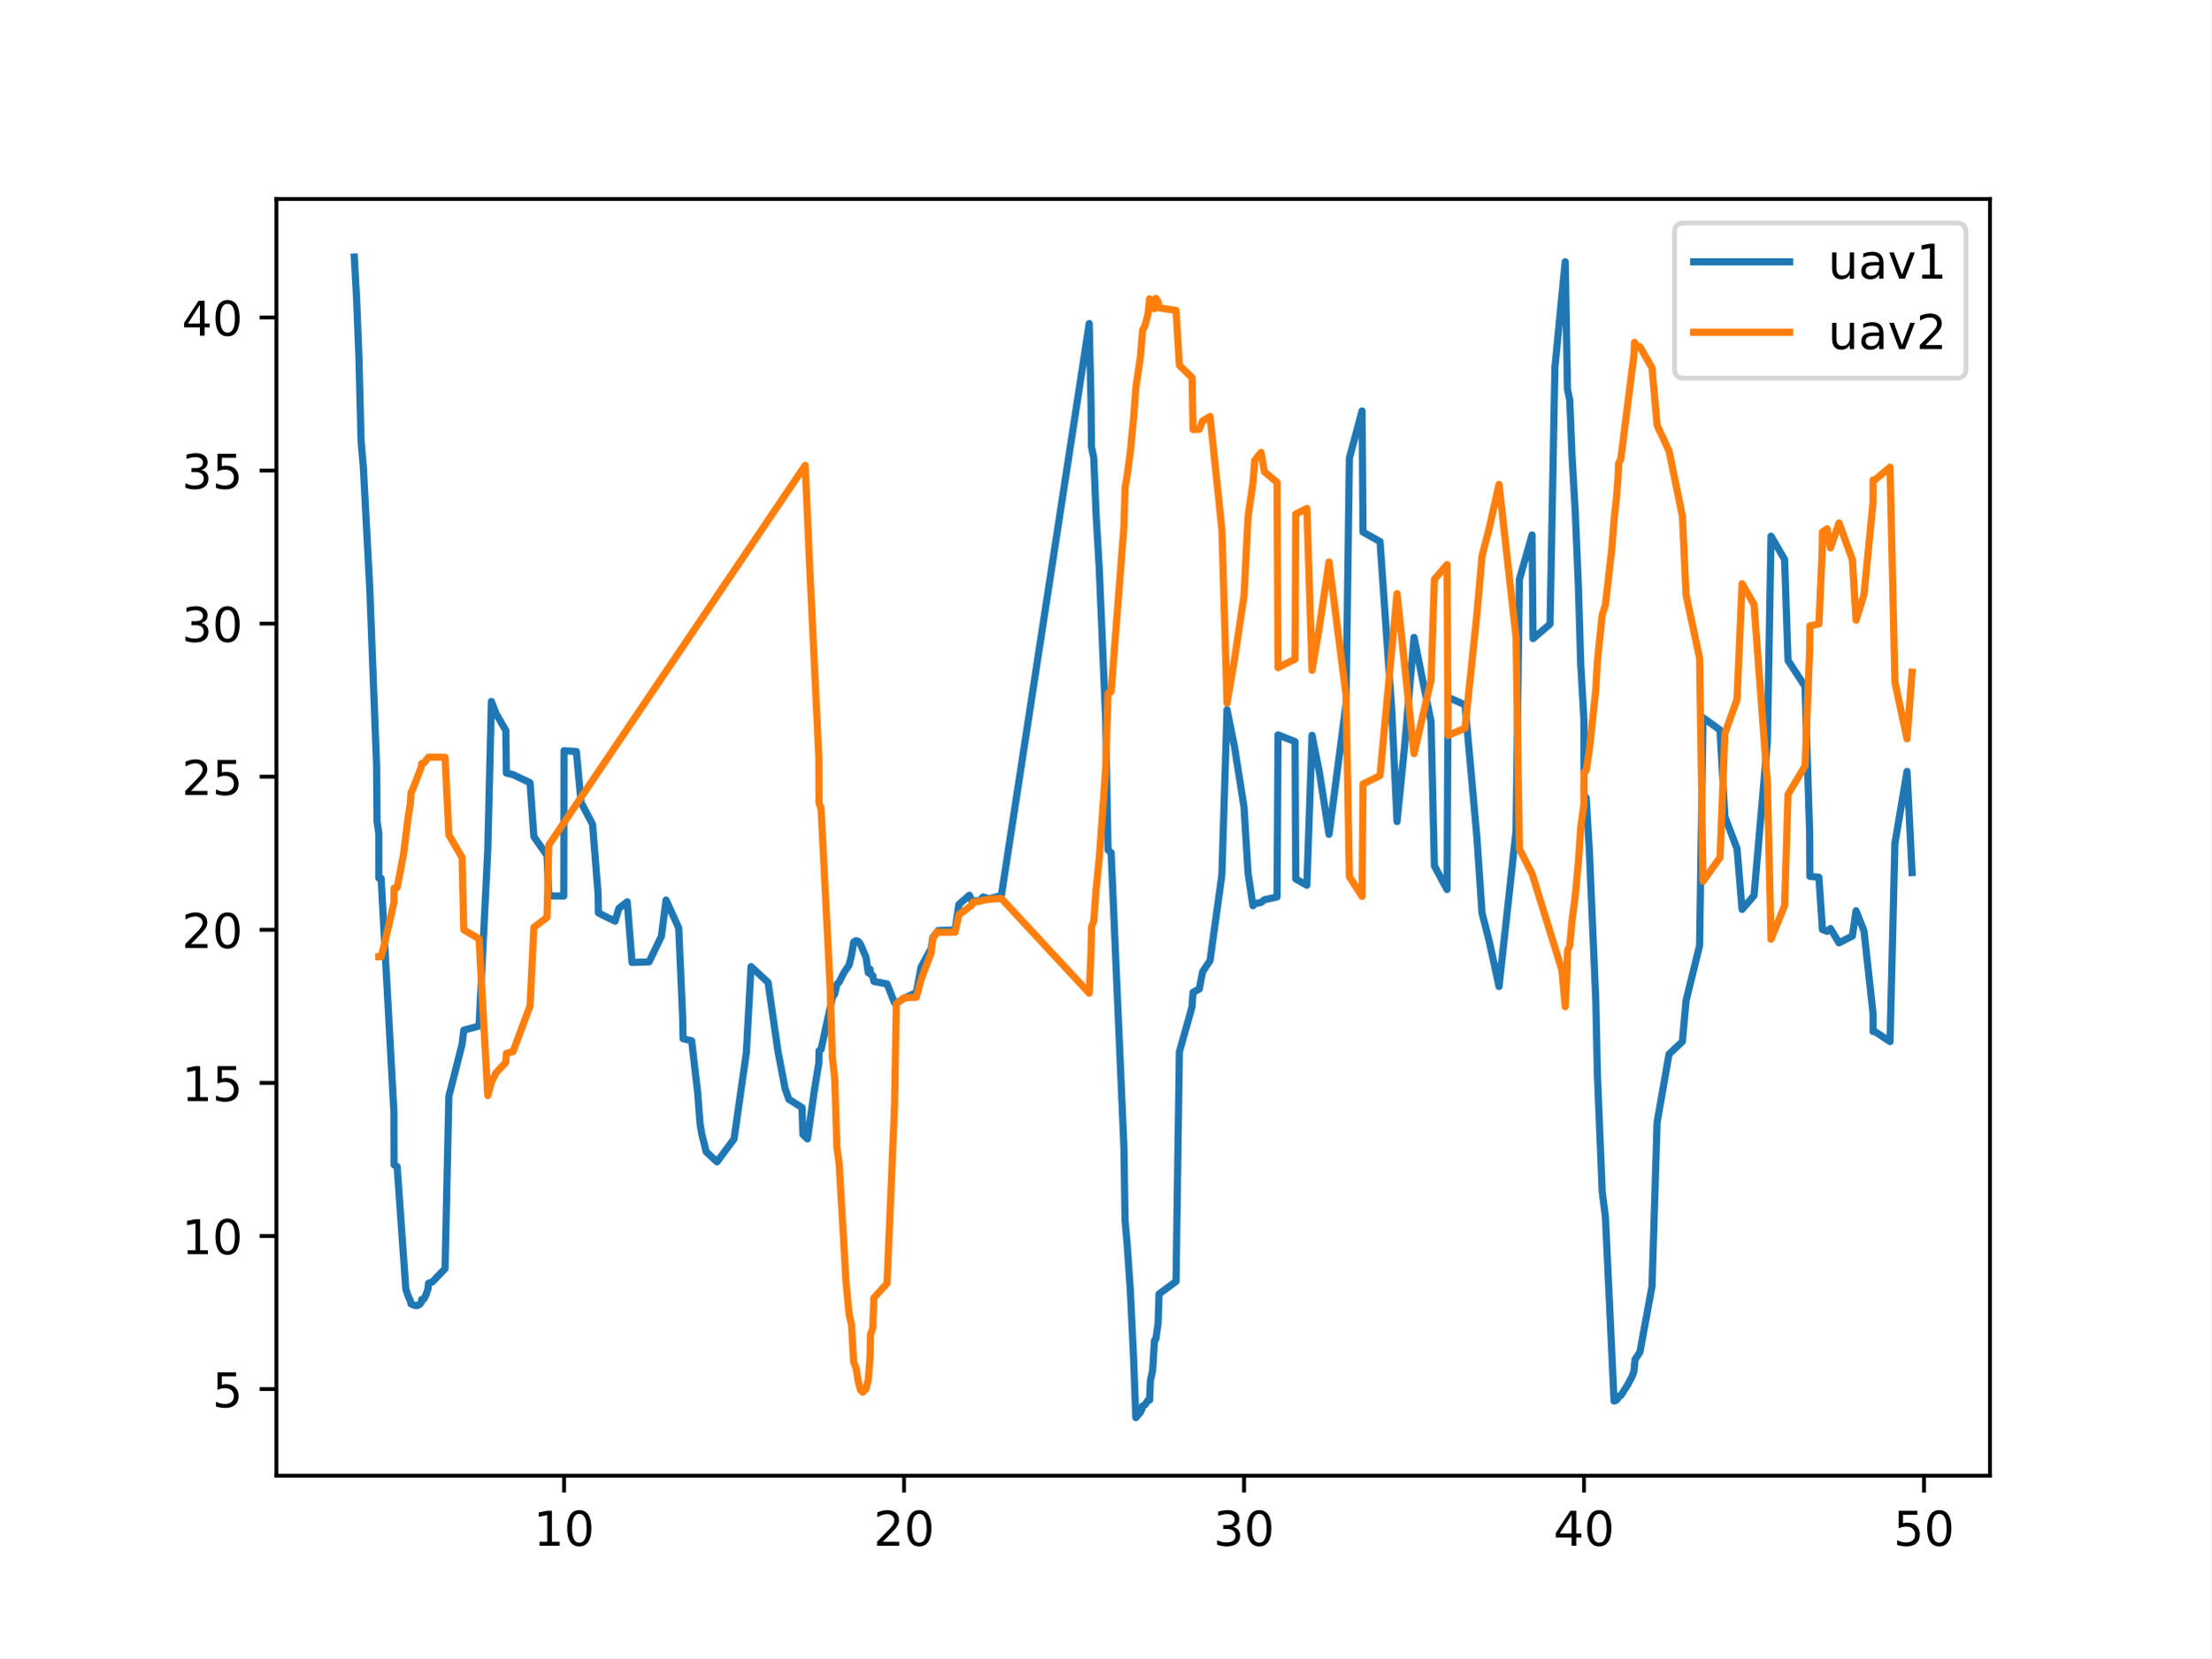
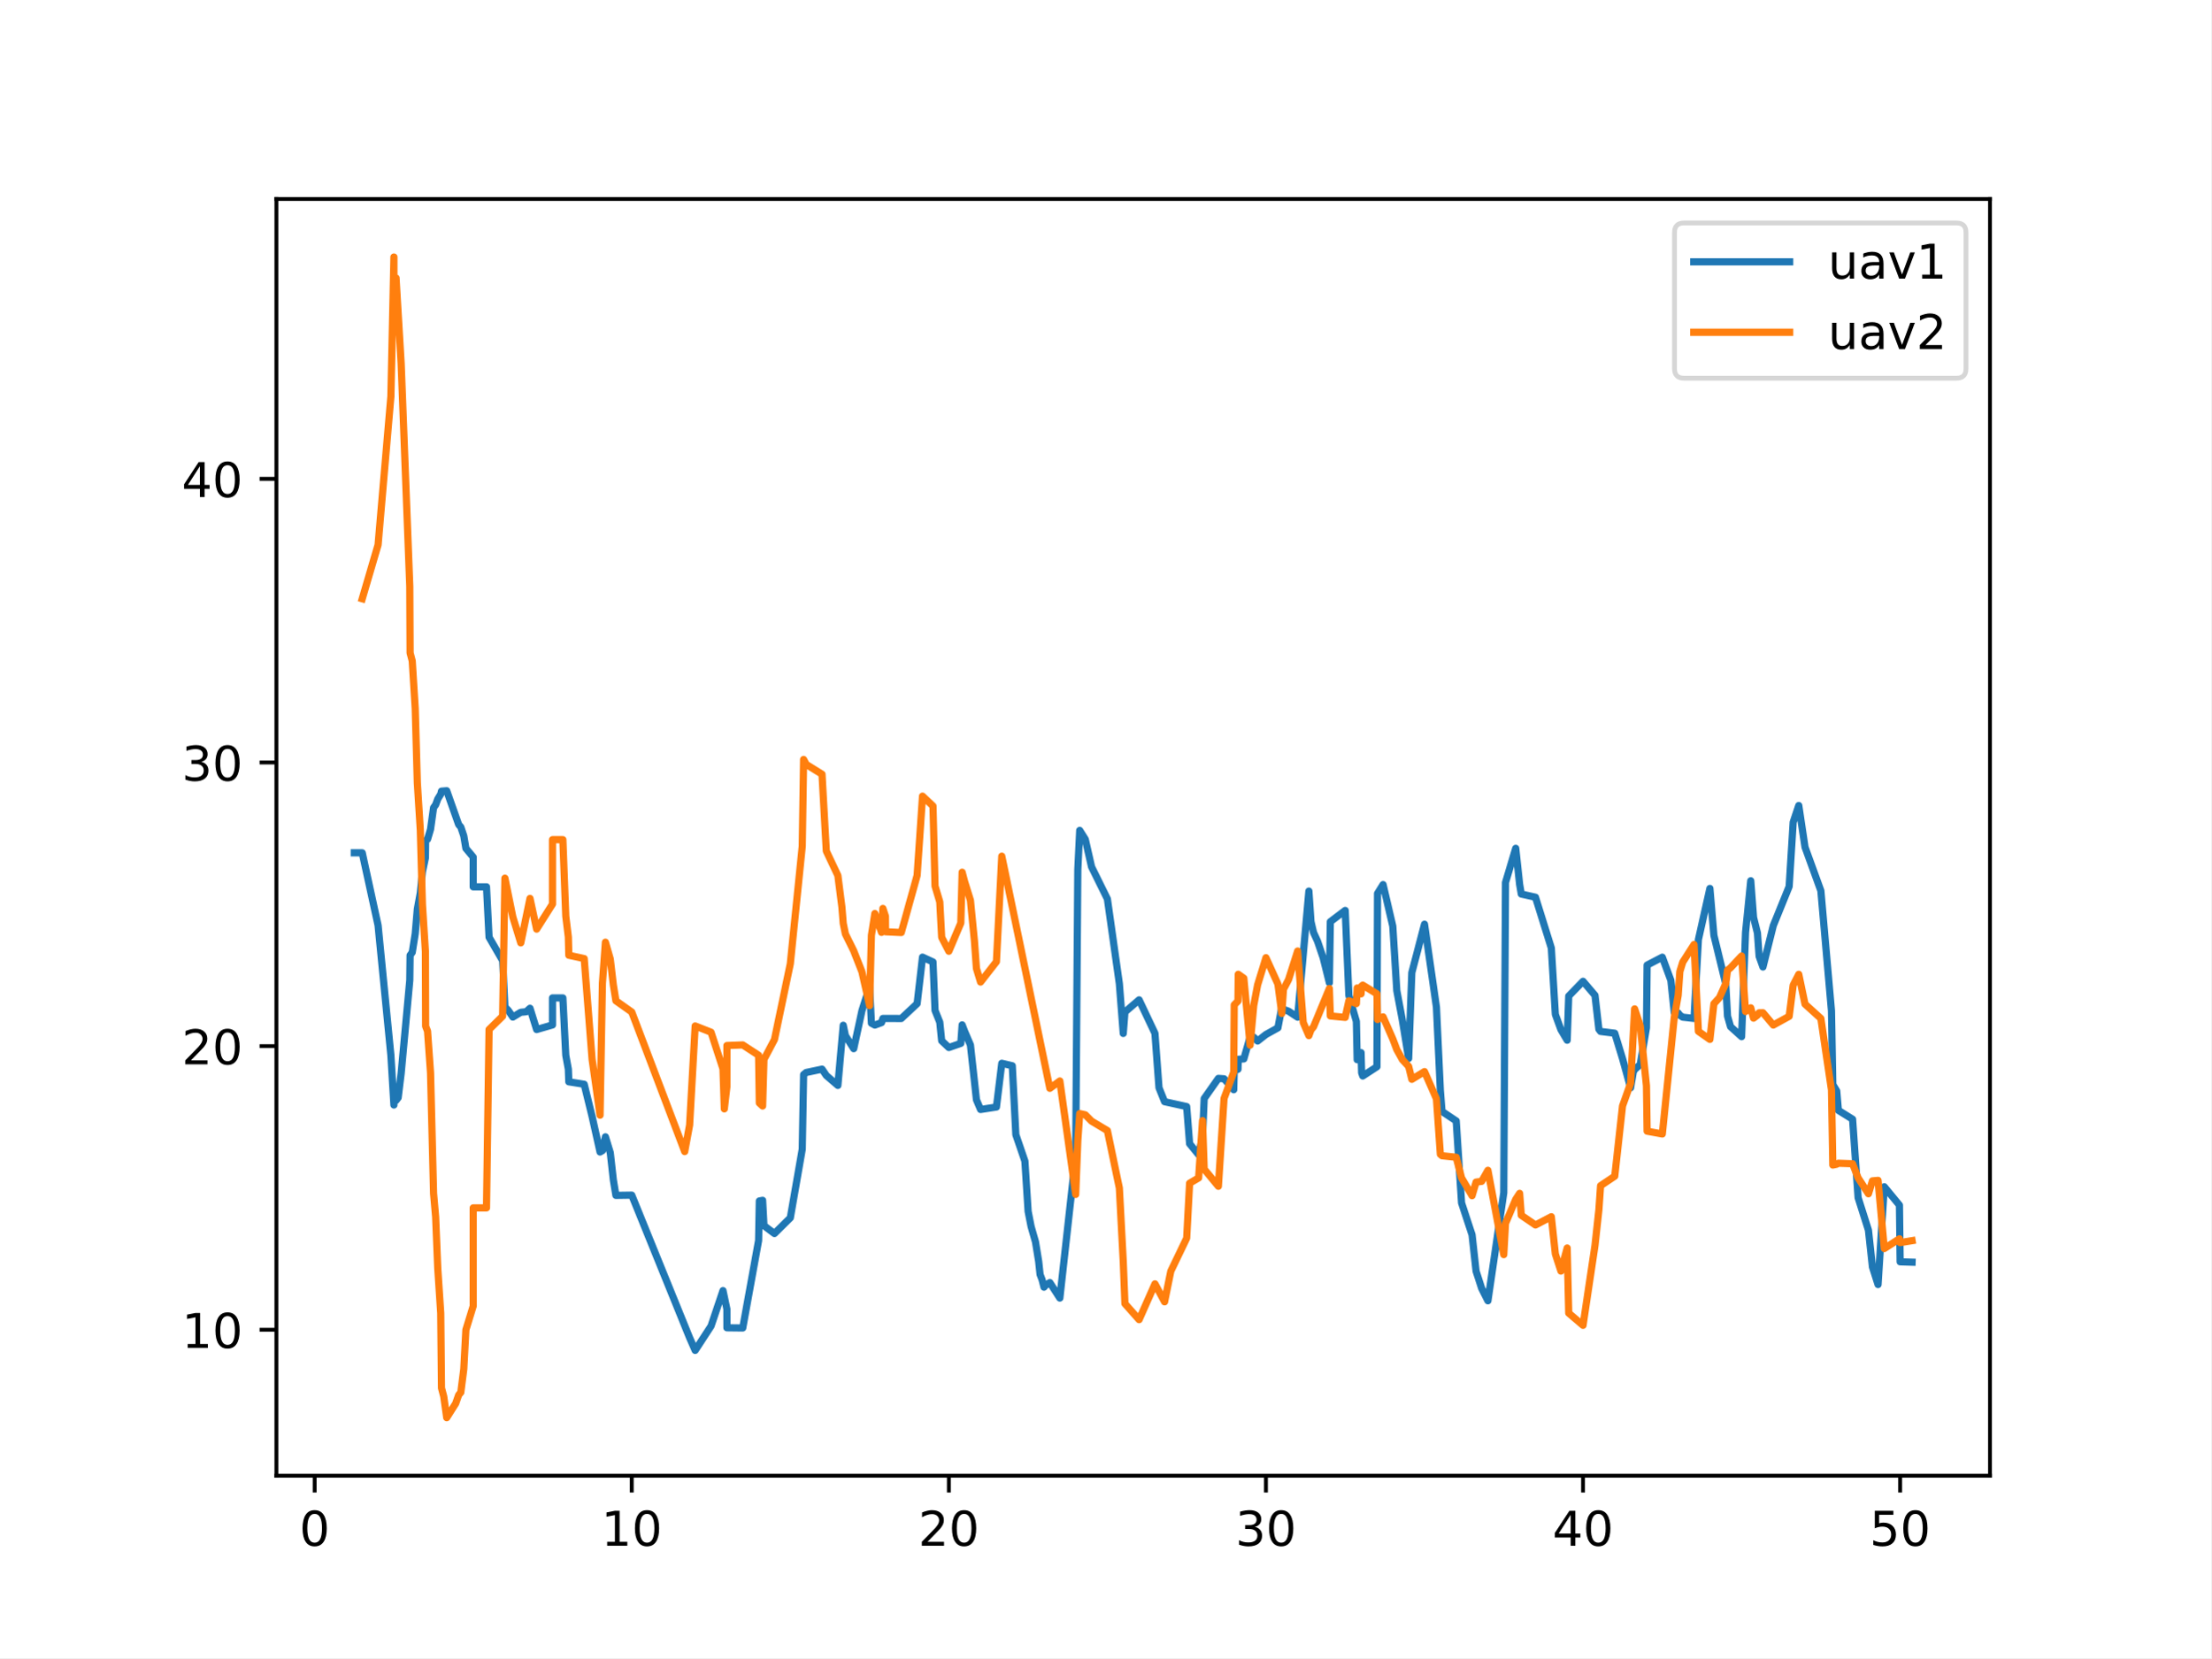
<svg xmlns="http://www.w3.org/2000/svg" xmlns:xlink="http://www.w3.org/1999/xlink" height="345.6pt" version="1.1" viewBox="0 0 460.8 345.6" width="460.8pt">
  <defs>
    <style type="text/css">*{stroke-linecap:butt;stroke-linejoin:round;}</style>
  </defs>
  <g id="figure_1">
    <g id="patch_1">
      <path d="M 0 345.6  L 460.8 345.6  L 460.8 0  L 0 0  z " style="fill:#ffffff;" />
    </g>
    <g id="axes_1">
      <g id="patch_2">
        <path d="M 57.6 307.584  L 414.72 307.584  L 414.72 41.472  L 57.6 41.472  z " style="fill:#ffffff;" />
      </g>
      <g id="matplotlib.axis_1">
        <g id="xtick_1">
          <g id="line2d_1">
            <defs>
-               <path d="M 0 0  L 0 3.5  " id="ma705b32aa2" style="stroke:#000000;stroke-width:0.8;" />
+               <path d="M 0 0  L 0 3.5  " id="md466b79870" style="stroke:#000000;stroke-width:0.8;" />
            </defs>
            <g>
-               <use style="stroke:#000000;stroke-width:0.8;" x="117.545" xlink:href="#ma705b32aa2" y="307.584" />
+               <use style="stroke:#000000;stroke-width:0.8;" x="65.572" xlink:href="#md466b79870" y="307.584" />
            </g>
          </g>
          <g id="text_1">
-             <g transform="translate(111.1828 322.1824)scale(0.1 -0.1)">
-               <defs>
-                 <path d="M 12.406 8.297  L 28.516 8.297  L 28.516 63.922  L 10.984 60.406  L 10.984 69.391  L 28.422 72.906  L 38.281 72.906  L 38.281 8.297  L 54.391 8.297  L 54.391 0  L 12.406 0  z " id="DejaVuSans-49" />
+             <g transform="translate(62.39086 322.1824)scale(0.1 -0.1)">
+               <defs>
                <path d="M 31.781 66.406  Q 24.172 66.406 20.328 58.906  Q 16.5 51.422 16.5 36.375  Q 16.5 21.391 20.328 13.891  Q 24.172 6.391 31.781 6.391  Q 39.453 6.391 43.281 13.891  Q 47.125 21.391 47.125 36.375  Q 47.125 51.422 43.281 58.906  Q 39.453 66.406 31.781 66.406  z M 31.781 74.219  Q 44.047 74.219 50.516 64.516  Q 56.984 54.828 56.984 36.375  Q 56.984 17.969 50.516 8.266  Q 44.047 -1.422 31.781 -1.422  Q 19.531 -1.422 13.062 8.266  Q 6.594 17.969 6.594 36.375  Q 6.594 54.828 13.062 64.516  Q 19.531 74.219 31.781 74.219  z " id="DejaVuSans-48" />
              </defs>
-               <use xlink:href="#DejaVuSans-49" />
-               <use x="63.623" xlink:href="#DejaVuSans-48" />
+               <use xlink:href="#DejaVuSans-48" />
            </g>
          </g>
        </g>
        <g id="xtick_2">
          <g id="line2d_2">
            <g>
-               <use style="stroke:#000000;stroke-width:0.8;" x="188.403" xlink:href="#ma705b32aa2" y="307.584" />
+               <use style="stroke:#000000;stroke-width:0.8;" x="131.657" xlink:href="#md466b79870" y="307.584" />
            </g>
          </g>
          <g id="text_2">
-             <g transform="translate(182.0405 322.1824)scale(0.1 -0.1)">
-               <defs>
-                 <path d="M 19.188 8.297  L 53.609 8.297  L 53.609 0  L 7.328 0  L 7.328 8.297  Q 12.938 14.109 22.625 23.891  Q 32.328 33.688 34.812 36.531  Q 39.547 41.844 41.422 45.531  Q 43.312 49.219 43.312 52.781  Q 43.312 58.594 39.234 62.25  Q 35.156 65.922 28.609 65.922  Q 23.969 65.922 18.812 64.312  Q 13.672 62.703 7.812 59.422  L 7.812 69.391  Q 13.766 71.781 18.938 73  Q 24.125 74.219 28.422 74.219  Q 39.75 74.219 46.484 68.547  Q 53.219 62.891 53.219 53.422  Q 53.219 48.922 51.531 44.891  Q 49.859 40.875 45.406 35.406  Q 44.188 33.984 37.641 27.219  Q 31.109 20.453 19.188 8.297  z " id="DejaVuSans-50" />
-               </defs>
-               <use xlink:href="#DejaVuSans-50" />
+             <g transform="translate(125.2945 322.1824)scale(0.1 -0.1)">
+               <defs>
+                 <path d="M 12.406 8.297  L 28.516 8.297  L 28.516 63.922  L 10.984 60.406  L 10.984 69.391  L 28.422 72.906  L 38.281 72.906  L 38.281 8.297  L 54.391 8.297  L 54.391 0  L 12.406 0  z " id="DejaVuSans-49" />
+               </defs>
+               <use xlink:href="#DejaVuSans-49" />
              <use x="63.623" xlink:href="#DejaVuSans-48" />
            </g>
          </g>
        </g>
        <g id="xtick_3">
          <g id="line2d_3">
            <g>
-               <use style="stroke:#000000;stroke-width:0.8;" x="259.261" xlink:href="#ma705b32aa2" y="307.584" />
+               <use style="stroke:#000000;stroke-width:0.8;" x="197.742" xlink:href="#md466b79870" y="307.584" />
            </g>
          </g>
          <g id="text_3">
-             <g transform="translate(252.8982 322.1824)scale(0.1 -0.1)">
-               <defs>
-                 <path d="M 40.578 39.312  Q 47.656 37.797 51.625 33  Q 55.609 28.219 55.609 21.188  Q 55.609 10.406 48.188 4.484  Q 40.766 -1.422 27.094 -1.422  Q 22.516 -1.422 17.656 -0.516  Q 12.797 0.391 7.625 2.203  L 7.625 11.719  Q 11.719 9.328 16.594 8.109  Q 21.484 6.891 26.812 6.891  Q 36.078 6.891 40.938 10.547  Q 45.797 14.203 45.797 21.188  Q 45.797 27.641 41.281 31.266  Q 36.766 34.906 28.719 34.906  L 20.219 34.906  L 20.219 43.016  L 29.109 43.016  Q 36.375 43.016 40.234 45.922  Q 44.094 48.828 44.094 54.297  Q 44.094 59.906 40.109 62.906  Q 36.141 65.922 28.719 65.922  Q 24.656 65.922 20.016 65.031  Q 15.375 64.156 9.812 62.312  L 9.812 71.094  Q 15.438 72.656 20.344 73.438  Q 25.25 74.219 29.594 74.219  Q 40.828 74.219 47.359 69.109  Q 53.906 64.016 53.906 55.328  Q 53.906 49.266 50.438 45.094  Q 46.969 40.922 40.578 39.312  z " id="DejaVuSans-51" />
-               </defs>
-               <use xlink:href="#DejaVuSans-51" />
+             <g transform="translate(191.3794 322.1824)scale(0.1 -0.1)">
+               <defs>
+                 <path d="M 19.188 8.297  L 53.609 8.297  L 53.609 0  L 7.328 0  L 7.328 8.297  Q 12.938 14.109 22.625 23.891  Q 32.328 33.688 34.812 36.531  Q 39.547 41.844 41.422 45.531  Q 43.312 49.219 43.312 52.781  Q 43.312 58.594 39.234 62.25  Q 35.156 65.922 28.609 65.922  Q 23.969 65.922 18.812 64.312  Q 13.672 62.703 7.812 59.422  L 7.812 69.391  Q 13.766 71.781 18.938 73  Q 24.125 74.219 28.422 74.219  Q 39.75 74.219 46.484 68.547  Q 53.219 62.891 53.219 53.422  Q 53.219 48.922 51.531 44.891  Q 49.859 40.875 45.406 35.406  Q 44.188 33.984 37.641 27.219  Q 31.109 20.453 19.188 8.297  z " id="DejaVuSans-50" />
+               </defs>
+               <use xlink:href="#DejaVuSans-50" />
              <use x="63.623" xlink:href="#DejaVuSans-48" />
            </g>
          </g>
        </g>
        <g id="xtick_4">
          <g id="line2d_4">
            <g>
-               <use style="stroke:#000000;stroke-width:0.8;" x="330.118" xlink:href="#ma705b32aa2" y="307.584" />
+               <use style="stroke:#000000;stroke-width:0.8;" x="263.827" xlink:href="#md466b79870" y="307.584" />
            </g>
          </g>
          <g id="text_4">
-             <g transform="translate(323.756 322.1824)scale(0.1 -0.1)">
-               <defs>
-                 <path d="M 37.797 64.312  L 12.891 25.391  L 37.797 25.391  z M 35.203 72.906  L 47.609 72.906  L 47.609 25.391  L 58.016 25.391  L 58.016 17.188  L 47.609 17.188  L 47.609 0  L 37.797 0  L 37.797 17.188  L 4.891 17.188  L 4.891 26.703  z " id="DejaVuSans-52" />
-               </defs>
-               <use xlink:href="#DejaVuSans-52" />
+             <g transform="translate(257.4643 322.1824)scale(0.1 -0.1)">
+               <defs>
+                 <path d="M 40.578 39.312  Q 47.656 37.797 51.625 33  Q 55.609 28.219 55.609 21.188  Q 55.609 10.406 48.188 4.484  Q 40.766 -1.422 27.094 -1.422  Q 22.516 -1.422 17.656 -0.516  Q 12.797 0.391 7.625 2.203  L 7.625 11.719  Q 11.719 9.328 16.594 8.109  Q 21.484 6.891 26.812 6.891  Q 36.078 6.891 40.938 10.547  Q 45.797 14.203 45.797 21.188  Q 45.797 27.641 41.281 31.266  Q 36.766 34.906 28.719 34.906  L 20.219 34.906  L 20.219 43.016  L 29.109 43.016  Q 36.375 43.016 40.234 45.922  Q 44.094 48.828 44.094 54.297  Q 44.094 59.906 40.109 62.906  Q 36.141 65.922 28.719 65.922  Q 24.656 65.922 20.016 65.031  Q 15.375 64.156 9.812 62.312  L 9.812 71.094  Q 15.438 72.656 20.344 73.438  Q 25.25 74.219 29.594 74.219  Q 40.828 74.219 47.359 69.109  Q 53.906 64.016 53.906 55.328  Q 53.906 49.266 50.438 45.094  Q 46.969 40.922 40.578 39.312  z " id="DejaVuSans-51" />
+               </defs>
+               <use xlink:href="#DejaVuSans-51" />
              <use x="63.623" xlink:href="#DejaVuSans-48" />
            </g>
          </g>
        </g>
        <g id="xtick_5">
          <g id="line2d_5">
            <g>
-               <use style="stroke:#000000;stroke-width:0.8;" x="400.976" xlink:href="#ma705b32aa2" y="307.584" />
+               <use style="stroke:#000000;stroke-width:0.8;" x="329.912" xlink:href="#md466b79870" y="307.584" />
            </g>
          </g>
          <g id="text_5">
-             <g transform="translate(394.6137 322.1824)scale(0.1 -0.1)">
+             <g transform="translate(323.5492 322.1824)scale(0.1 -0.1)">
+               <defs>
+                 <path d="M 37.797 64.312  L 12.891 25.391  L 37.797 25.391  z M 35.203 72.906  L 47.609 72.906  L 47.609 25.391  L 58.016 25.391  L 58.016 17.188  L 47.609 17.188  L 47.609 0  L 37.797 0  L 37.797 17.188  L 4.891 17.188  L 4.891 26.703  z " id="DejaVuSans-52" />
+               </defs>
+               <use xlink:href="#DejaVuSans-52" />
+               <use x="63.623" xlink:href="#DejaVuSans-48" />
+             </g>
+           </g>
+         </g>
+         <g id="xtick_6">
+           <g id="line2d_6">
+             <g>
+               <use style="stroke:#000000;stroke-width:0.8;" x="395.997" xlink:href="#md466b79870" y="307.584" />
+             </g>
+           </g>
+           <g id="text_6">
+             <g transform="translate(389.6341 322.1824)scale(0.1 -0.1)">
              <defs>
                <path d="M 10.797 72.906  L 49.516 72.906  L 49.516 64.594  L 19.828 64.594  L 19.828 46.734  Q 21.969 47.469 24.109 47.828  Q 26.266 48.188 28.422 48.188  Q 40.625 48.188 47.75 41.5  Q 54.891 34.812 54.891 23.391  Q 54.891 11.625 47.562 5.094  Q 40.234 -1.422 26.906 -1.422  Q 22.312 -1.422 17.547 -0.641  Q 12.797 0.141 7.719 1.703  L 7.719 11.625  Q 12.109 9.234 16.797 8.062  Q 21.484 6.891 26.703 6.891  Q 35.156 6.891 40.078 11.328  Q 45.016 15.766 45.016 23.391  Q 45.016 31 40.078 35.438  Q 35.156 39.891 26.703 39.891  Q 22.75 39.891 18.812 39.016  Q 14.891 38.141 10.797 36.281  z " id="DejaVuSans-53" />
              </defs>
              <use xlink:href="#DejaVuSans-53" />
              <use x="63.623" xlink:href="#DejaVuSans-48" />
            </g>
          </g>
        </g>
      </g>
      <g id="matplotlib.axis_2">
        <g id="ytick_1">
-           <g id="line2d_6">
+           <g id="line2d_7">
            <defs>
-               <path d="M 0 0  L -3.5 0  " id="me03de11a78" style="stroke:#000000;stroke-width:0.8;" />
+               <path d="M 0 0  L -3.5 0  " id="m9266d9f824" style="stroke:#000000;stroke-width:0.8;" />
            </defs>
            <g>
-               <use style="stroke:#000000;stroke-width:0.8;" x="57.6" xlink:href="#me03de11a78" y="289.53" />
-             </g>
-           </g>
-           <g id="text_6">
-             <g transform="translate(44.2375 293.3296)scale(0.1 -0.1)">
-               <use xlink:href="#DejaVuSans-53" />
+               <use style="stroke:#000000;stroke-width:0.8;" x="57.6" xlink:href="#m9266d9f824" y="277.158" />
+             </g>
+           </g>
+           <g id="text_7">
+             <g transform="translate(37.875 280.9575)scale(0.1 -0.1)">
+               <use xlink:href="#DejaVuSans-49" />
+               <use x="63.623" xlink:href="#DejaVuSans-48" />
            </g>
          </g>
        </g>
        <g id="ytick_2">
-           <g id="line2d_7">
-             <g>
-               <use style="stroke:#000000;stroke-width:0.8;" x="57.6" xlink:href="#me03de11a78" y="257.62" />
-             </g>
-           </g>
-           <g id="text_7">
-             <g transform="translate(37.875 261.4195)scale(0.1 -0.1)">
-               <use xlink:href="#DejaVuSans-49" />
+           <g id="line2d_8">
+             <g>
+               <use style="stroke:#000000;stroke-width:0.8;" x="57.6" xlink:href="#m9266d9f824" y="218.04" />
+             </g>
+           </g>
+           <g id="text_8">
+             <g transform="translate(37.875 221.839)scale(0.1 -0.1)">
+               <use xlink:href="#DejaVuSans-50" />
              <use x="63.623" xlink:href="#DejaVuSans-48" />
            </g>
          </g>
        </g>
        <g id="ytick_3">
-           <g id="line2d_8">
-             <g>
-               <use style="stroke:#000000;stroke-width:0.8;" x="57.6" xlink:href="#me03de11a78" y="225.71" />
-             </g>
-           </g>
-           <g id="text_8">
-             <g transform="translate(37.875 229.5094)scale(0.1 -0.1)">
-               <use xlink:href="#DejaVuSans-49" />
-               <use x="63.623" xlink:href="#DejaVuSans-53" />
+           <g id="line2d_9">
+             <g>
+               <use style="stroke:#000000;stroke-width:0.8;" x="57.6" xlink:href="#m9266d9f824" y="158.921" />
+             </g>
+           </g>
+           <g id="text_9">
+             <g transform="translate(37.875 162.7204)scale(0.1 -0.1)">
+               <use xlink:href="#DejaVuSans-51" />
+               <use x="63.623" xlink:href="#DejaVuSans-48" />
            </g>
          </g>
        </g>
        <g id="ytick_4">
-           <g id="line2d_9">
-             <g>
-               <use style="stroke:#000000;stroke-width:0.8;" x="57.6" xlink:href="#me03de11a78" y="193.8" />
-             </g>
-           </g>
-           <g id="text_9">
-             <g transform="translate(37.875 197.5994)scale(0.1 -0.1)">
-               <use xlink:href="#DejaVuSans-50" />
-               <use x="63.623" xlink:href="#DejaVuSans-48" />
-             </g>
-           </g>
-         </g>
-         <g id="ytick_5">
          <g id="line2d_10">
            <g>
-               <use style="stroke:#000000;stroke-width:0.8;" x="57.6" xlink:href="#me03de11a78" y="161.89" />
+               <use style="stroke:#000000;stroke-width:0.8;" x="57.6" xlink:href="#m9266d9f824" y="99.803" />
            </g>
          </g>
          <g id="text_10">
-             <g transform="translate(37.875 165.6893)scale(0.1 -0.1)">
-               <use xlink:href="#DejaVuSans-50" />
-               <use x="63.623" xlink:href="#DejaVuSans-53" />
-             </g>
-           </g>
-         </g>
-         <g id="ytick_6">
-           <g id="line2d_11">
-             <g>
-               <use style="stroke:#000000;stroke-width:0.8;" x="57.6" xlink:href="#me03de11a78" y="129.98" />
-             </g>
-           </g>
-           <g id="text_11">
-             <g transform="translate(37.875 133.7792)scale(0.1 -0.1)">
-               <use xlink:href="#DejaVuSans-51" />
-               <use x="63.623" xlink:href="#DejaVuSans-48" />
-             </g>
-           </g>
-         </g>
-         <g id="ytick_7">
-           <g id="line2d_12">
-             <g>
-               <use style="stroke:#000000;stroke-width:0.8;" x="57.6" xlink:href="#me03de11a78" y="98.07" />
-             </g>
-           </g>
-           <g id="text_12">
-             <g transform="translate(37.875 101.8691)scale(0.1 -0.1)">
-               <use xlink:href="#DejaVuSans-51" />
-               <use x="63.623" xlink:href="#DejaVuSans-53" />
-             </g>
-           </g>
-         </g>
-         <g id="ytick_8">
-           <g id="line2d_13">
-             <g>
-               <use style="stroke:#000000;stroke-width:0.8;" x="57.6" xlink:href="#me03de11a78" y="66.16" />
-             </g>
-           </g>
-           <g id="text_13">
-             <g transform="translate(37.875 69.959)scale(0.1 -0.1)">
+             <g transform="translate(37.875 103.6018)scale(0.1 -0.1)">
              <use xlink:href="#DejaVuSans-52" />
              <use x="63.623" xlink:href="#DejaVuSans-48" />
            </g>
          </g>
        </g>
      </g>
-       <g id="line2d_14">
-         <path clip-path="url(#p85775f04db)" d="M 73.833 53.568  L 74.305 62.088  L 74.777 73.87  L 75.25 91.979  L 75.722 97.452  L 77.058 122.668  L 78.476 159.461  L 78.574 171.26  L 78.946 173.711  L 78.948 183.024  L 79.42 183.067  L 82.093 231.862  L 82.116 242.781  L 82.761 243.155  L 84.569 268.643  L 85.041 270.126  L 85.514 271.148  L 85.659 271.781  L 86.459 272.093  L 86.931 272.137  L 87.403 271.922  L 87.803 271.452  L 87.876 270.859  L 88.348 270.733  L 88.821 269.776  L 89.202 268.593  L 89.293 267.483  L 90.084 267.2  L 92.745 264.439  L 93.544 228.486  L 96.288 217.688  L 96.661 214.707  L 99.831 213.861  L 101.65 177.143  L 102.402 146.213  L 103.374 148.73  L 105.417 152.269  L 105.518 161.13  L 106.917 161.455  L 110.46 163.142  L 111.259 174.393  L 114.002 178.287  L 114.375 186.748  L 117.492 186.762  L 117.545 156.476  L 120.116 156.639  L 121.088 167.251  L 123.477 171.791  L 124.631 186.154  L 124.7 190.235  L 125.164 190.517  L 128.174 192.001  L 128.973 189.333  L 130.707 187.97  L 131.717 200.607  L 135.26 200.488  L 137.83 195.157  L 138.803 187.599  L 141.447 193.426  L 142.263 212.059  L 142.346 216.498  L 144.147 216.94  L 145.4 227.821  L 145.888 234.214  L 146.263 236.424  L 147.174 240.07  L 149.431 242.164  L 152.974 237.398  L 155.545 219.347  L 156.517 201.476  L 160.06 204.764  L 162.113 219.034  L 163.603 226.862  L 164.402 229.136  L 167.146 230.855  L 167.327 236.483  L 168.274 237.386  L 169.691 227.382  L 170.636 221.621  L 170.689 219.016  L 171.108 218.736  L 173.47 207.877  L 173.942 207.218  L 174.415 205.129  L 174.887 204.696  L 175.832 202.806  L 176.972 201.103  L 177.445 199.089  L 177.917 196.343  L 178.39 196.064  L 178.862 196.224  L 179.334 196.828  L 180.475 199.505  L 180.947 202.735  L 181.317 202.015  L 181.42 203.068  L 181.892 203.346  L 182.117 204.555  L 184.86 205.085  L 186.429 209.049  L 186.794 209.093  L 188.403 208.095  L 190.974 206.867  L 191.946 201.594  L 194.042 197.744  L 194.417 195.386  L 195.489 193.966  L 199.032 193.834  L 199.831 188.523  L 202.014 186.597  L 202.575 187.883  L 202.787 187.743  L 204.143 187.766  L 204.884 186.958  L 206.117 187.337  L 208.688 186.656  L 226.999 67.433  L 227.375 83.962  L 227.471 93.133  L 227.944 95.49  L 228.416 106.987  L 229.084 118.448  L 230.42 149.945  L 230.918 177.15  L 231.561 177.735  L 234.233 239.225  L 234.461 254.306  L 234.901 259.361  L 235.569 269.002  L 236.237 283.003  L 236.71 295.488  L 237.654 294.36  L 238.003 293.636  L 238.127 293.036  L 238.599 292.812  L 239.267 291.839  L 239.572 291.82  L 239.74 287.821  L 240.212 285.612  L 240.603 279.352  L 240.88 279.115  L 241.352 275.794  L 241.546 269.706  L 245.089 267.088  L 245.785 219.242  L 248.429 209.837  L 248.632 206.831  L 249.93 206.133  L 250.623 202.558  L 252.175 200.208  L 254.643 182.393  L 255.718 147.935  L 257.286 155.714  L 259.261 168.244  L 260.105 182.061  L 261.129 188.794  L 261.491 188.364  L 262.804 188.086  L 263.5 187.532  L 266.144 186.952  L 266.347 153.17  L 269.889 154.573  L 270.034 183.199  L 272.357 184.512  L 273.432 153.265  L 275.001 161.158  L 276.975 173.905  L 280.518 146.723  L 281.214 95.499  L 283.858 85.657  L 284.061 110.9  L 287.604 112.88  L 290.072 148.36  L 291.147 171.238  L 292.715 155.654  L 294.69 132.861  L 298.232 150.403  L 298.929 180.474  L 301.573 185.397  L 301.775 145.333  L 305.318 146.907  L 307.786 174.463  L 308.861 190.298  L 310.43 196.473  L 312.404 205.616  L 315.947 173.246  L 316.643 120.797  L 319.287 111.504  L 319.49 133.102  L 323.033 130.077  L 324.048 76.621  L 326.198 54.559  L 326.67 81.093  L 327.142 83.411  L 327.615 95.001  L 328.283 106.571  L 328.951 122.453  L 329.423 138.26  L 330.091 149.885  L 330.118 165.651  L 330.564 166.322  L 331.232 177.3  L 332.568 208.557  L 332.906 223.898  L 333.904 248.345  L 334.572 253.603  L 336.38 292.019  L 336.853 291.85  L 337.204 291.431  L 337.325 291.015  L 337.798 290.854  L 339.215 288.642  L 340.16 286.835  L 340.526 285.779  L 340.747 283.382  L 341.763 281.826  L 344.29 268.104  L 345.344 233.962  L 347.833 219.722  L 350.62 217.081  L 351.376 208.597  L 354.201 197.095  L 354.919 149.57  L 358.462 152.163  L 359.477 170.237  L 362.004 176.887  L 363.058 189.552  L 365.547 186.657  L 368.334 154.547  L 369.09 111.746  L 371.916 116.605  L 372.633 137.665  L 376.176 143.076  L 377.14 173.623  L 377.192 182.665  L 379.068 182.852  L 379.806 193.745  L 380.773 194.113  L 381.476 193.547  L 383.262 196.525  L 386.049 195.087  L 386.805 189.829  L 388.46 194.024  L 390.348 211.194  L 390.354 215.003  L 390.764 215.038  L 393.89 217.091  L 394.906 175.793  L 397.433 160.796  L 398.487 181.867  L 398.487 181.867  " style="fill:none;stroke:#1f77b4;stroke-linecap:square;stroke-width:1.5;" />
-       </g>
-       <g id="line2d_15">
-         <path clip-path="url(#p85775f04db)" d="M 78.948 199.413  L 79.42 199.403  L 80.088 196.894  L 82.093 188.122  L 82.116 185.119  L 82.761 184.993  L 84.097 178.056  L 85.041 170.432  L 85.514 167.529  L 85.659 165.157  L 85.986 164.576  L 87.803 159.823  L 87.876 159.142  L 88.348 159.034  L 89.293 157.829  L 90.084 157.8  L 92.745 157.846  L 93.544 174.027  L 96.288 178.726  L 96.661 193.801  L 99.831 195.678  L 101.65 228.347  L 102.402 225.564  L 103.374 223.61  L 105.417 221.42  L 105.518 219.565  L 106.917 219.186  L 110.46 209.654  L 111.259 193.309  L 114.002 191.19  L 114.375 176.136  L 167.801 96.999  L 168.746 118.31  L 170.636 157.668  L 170.689 167.423  L 171.108 168.51  L 172.525 196.375  L 172.998 205.882  L 173.47 220.446  L 173.942 224.569  L 174.415 239.166  L 174.887 242.596  L 176.304 267.136  L 176.972 274.091  L 177.445 276.033  L 177.917 283.981  L 178.39 285.064  L 178.862 287.98  L 179.334 289.703  L 179.807 290.174  L 180.475 289.505  L 180.947 287.597  L 181.317 283.061  L 181.42 278.167  L 181.892 276.809  L 182.117 270.525  L 184.86 267.493  L 186.429 230.437  L 186.794 209.248  L 188.403 207.987  L 190.974 207.855  L 191.946 204.199  L 194.042 198.65  L 194.417 195.591  L 195.286 194.23  L 195.489 194.329  L 199.032 194.299  L 199.831 190.659  L 202.575 188.613  L 202.787 188.022  L 204.143 187.874  L 204.884 187.647  L 206.117 187.43  L 208.688 187.273  L 226.999 207.006  L 227.375 198.336  L 227.471 193.273  L 227.944 191.957  L 228.416 185.472  L 229.084 178.915  L 230.42 160.236  L 230.918 144.492  L 231.561 144.152  L 234.233 109.671  L 234.461 101.722  L 234.901 99.125  L 235.569 94.196  L 236.237 87.186  L 236.71 80.876  L 237.654 74.428  L 238.127 68.753  L 238.599 67.98  L 239.267 65.346  L 239.572 62.296  L 239.74 62.93  L 240.212 63.289  L 240.603 64.338  L 240.88 62.18  L 241.352 62.898  L 241.546 64.165  L 245.089 64.702  L 245.785 76.134  L 248.429 78.727  L 248.632 89.531  L 249.93 89.48  L 250.623 87.744  L 252.175 86.802  L 254.643 110.362  L 255.718 146.575  L 257.286 137.352  L 259.261 124.13  L 260.105 107.64  L 261.129 100.615  L 261.491 95.972  L 262.804 94.295  L 263.5 98.312  L 266.144 100.551  L 266.347 139.144  L 269.889 137.376  L 270.034 107.143  L 272.357 105.975  L 273.432 139.716  L 275.001 130.426  L 276.975 117.134  L 280.518 144.892  L 281.214 182.731  L 283.858 186.841  L 284.061 163.423  L 287.604 161.649  L 291.147 123.738  L 294.69 157.094  L 298.232 141.794  L 298.929 120.753  L 301.573 117.683  L 301.775 153.295  L 305.318 151.766  L 307.786 128.092  L 308.861 115.883  L 310.43 109.789  L 312.404 100.971  L 315.947 132.774  L 316.643 176.901  L 319.287 182.108  L 325.5 202.157  L 326.198 209.828  L 326.576 202.273  L 326.67 198.133  L 327.142 197.097  L 327.615 191.921  L 328.283 186.781  L 328.951 179.625  L 329.423 172.574  L 330.091 167.659  L 330.118 160.929  L 330.564 160.658  L 331.232 156.261  L 332.568 143.786  L 332.906 137.798  L 333.904 128.17  L 334.572 126.094  L 335.908 114.374  L 336.38 108.323  L 336.853 104.004  L 337.204 99.729  L 337.325 96.646  L 337.798 95.595  L 339.215 84.305  L 340.526 73.979  L 340.632 71.363  L 340.747 71.802  L 341.763 72.284  L 344.29 76.673  L 345.344 88.625  L 347.833 94.015  L 350.62 107.579  L 351.376 123.944  L 354.201 137.17  L 354.919 183.702  L 358.462 178.714  L 359.477 152.864  L 362.004 145.789  L 363.058 121.664  L 365.547 126.001  L 368.334 163.303  L 369.09 195.769  L 371.916 188.748  L 372.633 165.572  L 376.176 159.664  L 377.14 135.46  L 377.192 130.441  L 379.068 130.055  L 379.719 115.76  L 379.806 110.888  L 380.773 110.228  L 381.476 114.208  L 383.262 108.997  L 386.049 116.67  L 386.805 129.271  L 388.46 123.936  L 390.348 104.743  L 390.354 100.05  L 390.764 100.009  L 393.89 97.373  L 394.906 142.167  L 397.433 153.986  L 398.487 140.096  L 398.487 140.096  " style="fill:none;stroke:#ff7f0e;stroke-linecap:square;stroke-width:1.5;" />
+       <g id="line2d_11">
+         <path clip-path="url(#pdf659f8a41)" d="M 73.833 177.752  L 75.485 177.752  L 78.789 192.882  L 81.458 219.954  L 82.093 230.318  L 82.093 229.368  L 82.532 229.368  L 82.973 228.789  L 83.596 223.728  L 85.398 204.304  L 85.465 199.115  L 85.906 198.504  L 86.529 194.603  L 86.969 189.491  L 87.592 186.081  L 88.033 181.693  L 88.656 178.8  L 88.702 175.185  L 89.097 174.933  L 89.72 172.845  L 90.354 168.346  L 90.783 167.742  L 91.224 166.545  L 91.847 165.527  L 92.006 164.901  L 93.093 164.813  L 95.585 171.869  L 96.026 172.375  L 96.649 174.222  L 97.089 176.821  L 98.615 178.646  L 98.615 184.845  L 101.386 184.845  L 101.919 195.342  L 104.747 200.227  L 105.223 209.891  L 105.912 210.588  L 106.875 211.989  L 108.527 210.993  L 109.646 210.882  L 110.448 210.157  L 111.832 214.588  L 115.136 213.632  L 115.136 207.999  L 117.3 207.999  L 117.907 219.957  L 118.44 222.853  L 118.538 225.483  L 121.744 225.996  L 123.396 232.729  L 125.049 240.115  L 125.541 239.831  L 126.167 236.951  L 127.183 240.267  L 127.821 245.955  L 128.353 249.153  L 131.657 249.103  L 143.712 278.823  L 144.874 281.467  L 148.178 276.397  L 150.669 269.006  L 151.482 272.856  L 151.49 276.753  L 154.787 276.794  L 158.091 258.564  L 158.244 250.317  L 158.929 250.184  L 159.21 255.473  L 161.395 257.106  L 164.699 253.836  L 167.19 239.528  L 167.47 223.981  L 168.004 223.543  L 171.308 222.842  L 172.205 224.172  L 174.612 226.238  L 175.731 213.692  L 176.18 215.855  L 177.916 218.576  L 179.631 210.649  L 181.221 205.632  L 181.606 213.274  L 182.32 213.659  L 183.711 213.148  L 183.992 212.275  L 184.55 212.274  L 187.829 212.284  L 191.133 209.192  L 192.252 199.499  L 194.438 200.505  L 194.864 210.61  L 195.854 213.072  L 196.247 216.933  L 197.742 218.34  L 200.233 217.473  L 200.513 213.613  L 201.046 215.012  L 202.242 217.811  L 203.491 229.224  L 204.35 231.252  L 207.655 230.744  L 208.774 221.619  L 210.959 222.135  L 211.706 236.506  L 213.591 242.016  L 214.263 252.49  L 214.881 255.635  L 215.797 258.852  L 216.462 262.927  L 216.754 265.64  L 217.168 266.725  L 217.567 268.287  L 217.917 267.887  L 218.789 267.329  L 220.872 270.563  L 224.176 240.815  L 224.62 181.207  L 225.014 173.08  L 226.177 174.937  L 227.48 180.669  L 230.784 187.369  L 233.275 205.028  L 234.089 215.405  L 234.438 210.938  L 237.393 208.399  L 240.697 215.385  L 241.536 226.712  L 242.698 229.626  L 247.306 230.645  L 247.916 238.381  L 249.796 240.677  L 250.61 236.937  L 250.959 228.97  L 253.914 224.767  L 255.096 224.849  L 257.11 227.134  L 257.218 223.208  L 257.995 222.872  L 258.057 220.791  L 259.22 220.708  L 260.523 216.135  L 261.285 216.186  L 262.088 216.984  L 263.827 215.621  L 266.317 214.242  L 267.131 209.925  L 267.48 210.377  L 268.538 210.77  L 270.435 212.016  L 272.775 185.731  L 273.209 192.081  L 273.74 194.347  L 274.578 196.188  L 275.741 199.607  L 277.044 204.844  L 277.246 192.115  L 280.348 189.762  L 281.105 207.462  L 282.669 212.898  L 282.839 220.876  L 283.652 219.4  L 283.771 223.607  L 284.002 224.271  L 286.957 222.345  L 287.082 186.226  L 288.238 184.375  L 290.261 193.038  L 291.099 206.473  L 292.262 212.662  L 293.565 220.623  L 294.229 202.74  L 296.869 192.631  L 299.36 209.927  L 300.174 227.275  L 300.523 231.661  L 303.478 233.635  L 304.595 250.727  L 306.782 257.376  L 307.621 264.95  L 308.783 268.534  L 310.086 271.125  L 313.391 248.608  L 313.753 183.944  L 315.881 176.807  L 316.695 184.32  L 317.044 186.348  L 319.999 187.007  L 323.303 197.605  L 324.142 211.44  L 325.305 214.618  L 326.607 216.818  L 326.929 207.608  L 329.912 204.534  L 332.402 207.462  L 333.216 214.526  L 333.565 214.986  L 336.52 215.355  L 338.14 220.642  L 339.824 226.732  L 340.385 223.411  L 340.663 222.922  L 341.826 221.874  L 343.129 214.218  L 343.265 201.158  L 346.433 199.507  L 348.216 204.349  L 348.924 211.052  L 349.737 211.137  L 350.086 211.608  L 350.693 212.01  L 353.041 212.271  L 353.956 195.834  L 356.346 185.178  L 357.184 194.95  L 359.65 205.072  L 360.024 211.788  L 360.653 213.996  L 362.954 216.074  L 363.779 194.31  L 364.863 183.58  L 365.445 191.232  L 366.258 194.475  L 366.608 199.321  L 367.402 201.552  L 369.563 192.918  L 372.867 184.775  L 373.705 171.372  L 374.868 167.894  L 376.171 176.573  L 379.475 185.658  L 381.685 210.671  L 381.966 226.059  L 382.78 227.397  L 383.129 231.439  L 386.084 233.277  L 387.236 249.628  L 389.388 256.399  L 390.227 264.081  L 391.39 267.742  L 392.692 247.364  L 395.85 251.193  L 395.997 263.002  L 398.487 263.082  L 398.487 263.082  " style="fill:none;stroke:#1f77b4;stroke-linecap:square;stroke-width:1.5;" />
+       </g>
+       <g id="line2d_12">
+         <path clip-path="url(#pdf659f8a41)" d="M 75.485 124.8  L 78.789 113.552  L 81.458 82.637  L 82.093 53.568  L 82.093 57.936  L 82.532 57.936  L 83.596 75.766  L 85.398 122.27  L 85.465 136.079  L 85.906 137.758  L 86.529 147.672  L 86.969 163.178  L 87.592 173.04  L 88.033 188.564  L 88.656 198.36  L 88.702 213.906  L 89.097 214.921  L 89.72 223.61  L 90.354 248.754  L 90.783 253.603  L 91.224 264.348  L 91.847 273.711  L 92.006 289.314  L 92.47 291.063  L 93.093 295.488  L 94.962 292.523  L 95.585 290.757  L 96.026 290.22  L 96.649 285.378  L 97.089 277.173  L 98.615 272.226  L 98.615 251.763  L 101.386 251.763  L 101.919 214.583  L 104.747 211.802  L 105.223 183.042  L 106.875 191.144  L 108.527 196.524  L 110.448 187.262  L 111.832 193.66  L 115.136 188.438  L 115.136 175.012  L 117.3 175.012  L 117.907 190.96  L 118.44 195.305  L 118.538 199.101  L 121.744 199.799  L 123.396 220.821  L 125.049 232.441  L 125.541 204.939  L 126.167 196.385  L 127.183 199.908  L 127.821 205.315  L 128.353 208.597  L 131.657 210.938  L 142.689 240.026  L 143.712 234.5  L 144.874 213.841  L 148.178 215.14  L 150.669 222.786  L 150.949 231.124  L 151.482 226.526  L 151.49 217.922  L 154.787 217.794  L 158.091 219.947  L 158.244 229.895  L 158.929 230.526  L 159.21 220.815  L 161.395 216.676  L 164.699 200.878  L 167.19 176.394  L 167.47 158.295  L 168.004 159.32  L 171.308 161.371  L 172.205 177.386  L 174.612 182.49  L 175.451 189.04  L 175.731 192.476  L 176.18 194.669  L 177.916 198.192  L 179.631 202.563  L 181.221 209.605  L 181.606 194.937  L 182.32 190.405  L 183.711 194.34  L 183.992 189.35  L 184.525 190.984  L 184.55 194.211  L 187.829 194.37  L 191.133 182.454  L 192.252 165.941  L 194.438 168.004  L 194.864 184.692  L 195.854 187.994  L 196.247 195.375  L 197.742 198.272  L 200.233 192.385  L 200.513 181.796  L 201.046 183.82  L 202.242 187.663  L 203.073 196.13  L 203.491 201.86  L 204.35 204.694  L 207.655 200.448  L 208.774 178.45  L 218.789 226.841  L 220.872 225.311  L 224.176 248.962  L 224.62 237.749  L 225.014 232.104  L 226.177 232.361  L 227.48 233.678  L 230.784 235.654  L 233.275 247.625  L 234.089 262.943  L 234.438 271.728  L 237.393 275.061  L 240.697 267.598  L 242.698 271.34  L 244.001 264.951  L 247.306 258.073  L 247.916 246.62  L 249.796 245.518  L 250.61 233.573  L 250.959 243.68  L 253.914 247.26  L 255.096 228.951  L 257.11 223.47  L 257.218 209.445  L 257.995 208.652  L 258.057 203.073  L 259.22 203.9  L 260.523 217.85  L 261.285 209.556  L 262.088 205.291  L 263.827 199.615  L 266.317 205.104  L 267.131 211.248  L 267.48 206.192  L 268.538 204.184  L 270.435 198.22  L 271.597 213.109  L 272.775 215.863  L 273.209 214.658  L 273.74 214.028  L 277.044 206.037  L 277.246 211.752  L 280.348 212.061  L 281.105 208.595  L 282.669 209.185  L 282.839 205.925  L 283.652 207.158  L 283.771 205.524  L 284.002 205.337  L 286.957 207.147  L 287.082 212.496  L 288.238 211.944  L 290.261 216.547  L 291.099 218.766  L 292.262 220.869  L 293.565 222.272  L 294.229 224.964  L 296.869 223.354  L 299.36 229.027  L 300.174 240.596  L 300.523 240.891  L 303.478 241.211  L 304.595 245.515  L 306.782 249.223  L 307.621 246.385  L 308.783 246.234  L 310.086 243.929  L 313.391 261.506  L 313.753 254.996  L 315.881 249.985  L 316.695 248.734  L 317.044 253.309  L 319.999 255.328  L 323.303 253.603  L 324.142 261.367  L 325.305 264.938  L 326.607 260.122  L 326.929 273.701  L 329.912 276.242  L 332.402 259.58  L 333.216 252.158  L 333.565 247.138  L 336.52 245.157  L 338.14 230.515  L 339.824 225.799  L 340.663 210.284  L 341.826 213.788  L 343.129 226.309  L 343.265 235.777  L 346.433 236.353  L 348.924 212.059  L 349.737 207.469  L 350.086 202.508  L 350.693 200.537  L 353.041 196.862  L 353.956 214.968  L 356.346 216.646  L 357.184 209.209  L 358.347 207.93  L 359.65 205.018  L 360.024 202.218  L 360.653 201.713  L 362.954 199.26  L 363.779 210.833  L 364.863 210.066  L 365.445 212.216  L 366.258 211.594  L 366.608 211.099  L 367.402 211.087  L 369.563 213.652  L 372.867 211.834  L 373.705 205.342  L 374.868 203.08  L 376.171 209.289  L 379.475 212.284  L 381.685 227.164  L 381.966 242.832  L 382.78 242.659  L 383.129 242.454  L 386.084 242.559  L 387.236 245.507  L 389.388 248.821  L 390.227 246.131  L 391.39 246.025  L 392.692 260.236  L 395.85 258.207  L 395.997 259.005  L 398.487 258.591  L 398.487 258.591  " style="fill:none;stroke:#ff7f0e;stroke-linecap:square;stroke-width:1.5;" />
      </g>
      <g id="patch_3">
        <path d="M 57.6 307.584  L 57.6 41.472  " style="fill:none;stroke:#000000;stroke-linecap:square;stroke-linejoin:miter;stroke-width:0.8;" />
      </g>
      <g id="patch_4">
        <path d="M 414.72 307.584  L 414.72 41.472  " style="fill:none;stroke:#000000;stroke-linecap:square;stroke-linejoin:miter;stroke-width:0.8;" />
      </g>
      <g id="patch_5">
        <path d="M 57.6 307.584  L 414.72 307.584  " style="fill:none;stroke:#000000;stroke-linecap:square;stroke-linejoin:miter;stroke-width:0.8;" />
      </g>
      <g id="patch_6">
        <path d="M 57.6 41.472  L 414.72 41.472  " style="fill:none;stroke:#000000;stroke-linecap:square;stroke-linejoin:miter;stroke-width:0.8;" />
      </g>
      <g id="legend_1">
        <g id="patch_7">
          <path d="M 350.973 78.828  L 407.72 78.828  Q 409.72 78.828 409.72 76.828  L 409.72 48.472  Q 409.72 46.472 407.72 46.472  L 350.973 46.472  Q 348.973 46.472 348.973 48.472  L 348.973 76.828  Q 348.973 78.828 350.973 78.828  z " style="fill:#ffffff;opacity:0.8;stroke:#cccccc;stroke-linejoin:miter;" />
        </g>
-         <g id="line2d_16">
+         <g id="line2d_13">
          <path d="M 352.973 54.57  L 372.973 54.57  " style="fill:none;stroke:#1f77b4;stroke-linecap:square;stroke-width:1.5;" />
        </g>
-         <g id="line2d_17" />
-         <g id="text_14">
+         <g id="line2d_14" />
+         <g id="text_11">
          <g transform="translate(380.9731 58.07044)scale(0.1 -0.1)">
            <defs>
              <path d="M 8.5 21.578  L 8.5 54.688  L 17.484 54.688  L 17.484 21.922  Q 17.484 14.156 20.5 10.266  Q 23.531 6.391 29.594 6.391  Q 36.859 6.391 41.078 11.031  Q 45.312 15.672 45.312 23.688  L 45.312 54.688  L 54.297 54.688  L 54.297 0  L 45.312 0  L 45.312 8.406  Q 42.047 3.422 37.719 1  Q 33.406 -1.422 27.688 -1.422  Q 18.266 -1.422 13.375 4.438  Q 8.5 10.297 8.5 21.578  z M 31.109 56  z " id="DejaVuSans-117" />
              <path d="M 34.281 27.484  Q 23.391 27.484 19.188 25  Q 14.984 22.516 14.984 16.5  Q 14.984 11.719 18.141 8.906  Q 21.297 6.109 26.703 6.109  Q 34.188 6.109 38.703 11.406  Q 43.219 16.703 43.219 25.484  L 43.219 27.484  z M 52.203 31.203  L 52.203 0  L 43.219 0  L 43.219 8.297  Q 40.141 3.328 35.547 0.953  Q 30.953 -1.422 24.312 -1.422  Q 15.922 -1.422 10.953 3.297  Q 6 8.016 6 15.922  Q 6 25.141 12.172 29.828  Q 18.359 34.516 30.609 34.516  L 43.219 34.516  L 43.219 35.406  Q 43.219 41.609 39.141 45  Q 35.062 48.391 27.688 48.391  Q 23 48.391 18.547 47.266  Q 14.109 46.141 10.016 43.891  L 10.016 52.203  Q 14.938 54.109 19.578 55.047  Q 24.219 56 28.609 56  Q 40.484 56 46.344 49.844  Q 52.203 43.703 52.203 31.203  z " id="DejaVuSans-97" />
              <path d="M 2.984 54.688  L 12.5 54.688  L 29.594 8.797  L 46.688 54.688  L 56.203 54.688  L 35.688 0  L 23.484 0  z " id="DejaVuSans-118" />
            </defs>
            <use xlink:href="#DejaVuSans-117" />
            <use x="63.379" xlink:href="#DejaVuSans-97" />
            <use x="124.658" xlink:href="#DejaVuSans-118" />
            <use x="183.838" xlink:href="#DejaVuSans-49" />
          </g>
        </g>
-         <g id="line2d_18">
+         <g id="line2d_15">
          <path d="M 352.973 69.249  L 372.973 69.249  " style="fill:none;stroke:#ff7f0e;stroke-linecap:square;stroke-width:1.5;" />
        </g>
-         <g id="line2d_19" />
-         <g id="text_15">
+         <g id="line2d_16" />
+         <g id="text_12">
          <g transform="translate(380.9731 72.74856)scale(0.1 -0.1)">
            <use xlink:href="#DejaVuSans-117" />
            <use x="63.379" xlink:href="#DejaVuSans-97" />
            <use x="124.658" xlink:href="#DejaVuSans-118" />
            <use x="183.838" xlink:href="#DejaVuSans-50" />
          </g>
        </g>
      </g>
    </g>
  </g>
  <defs>
-     <clipPath id="p85775f04db">
+     <clipPath id="pdf659f8a41">
      <rect height="266.112" width="357.12" x="57.6" y="41.472" />
    </clipPath>
  </defs>
</svg>
